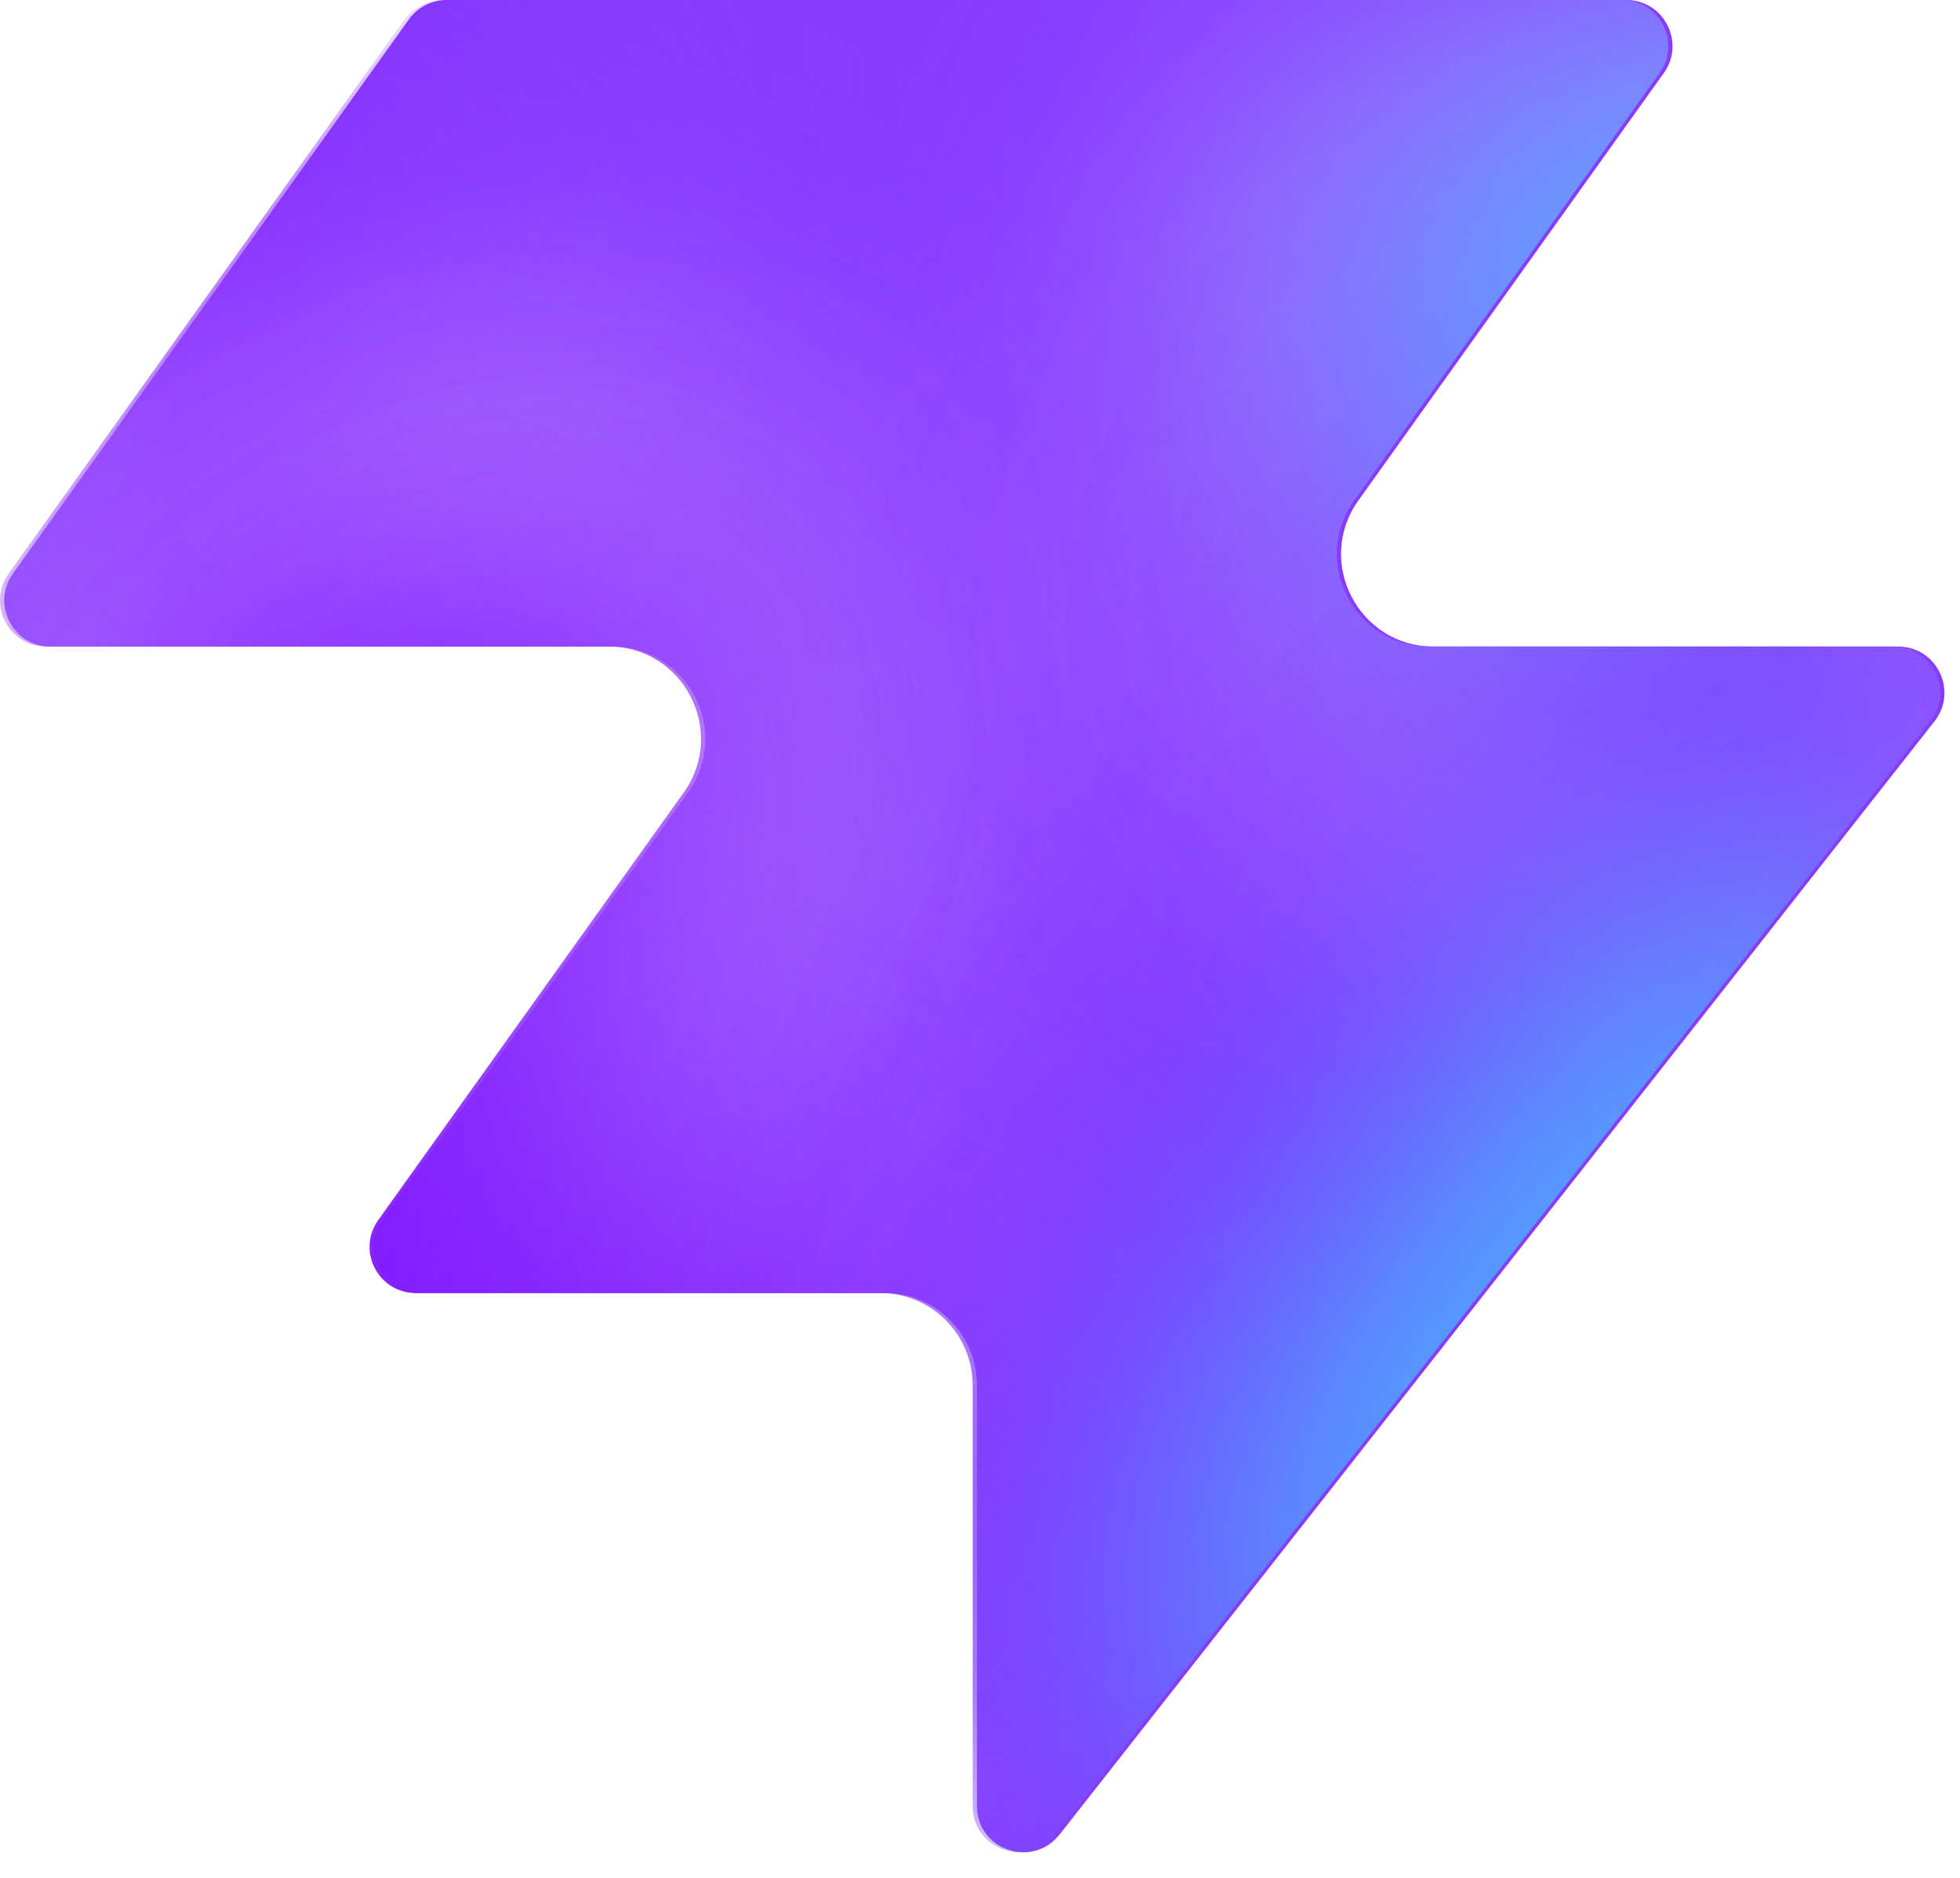
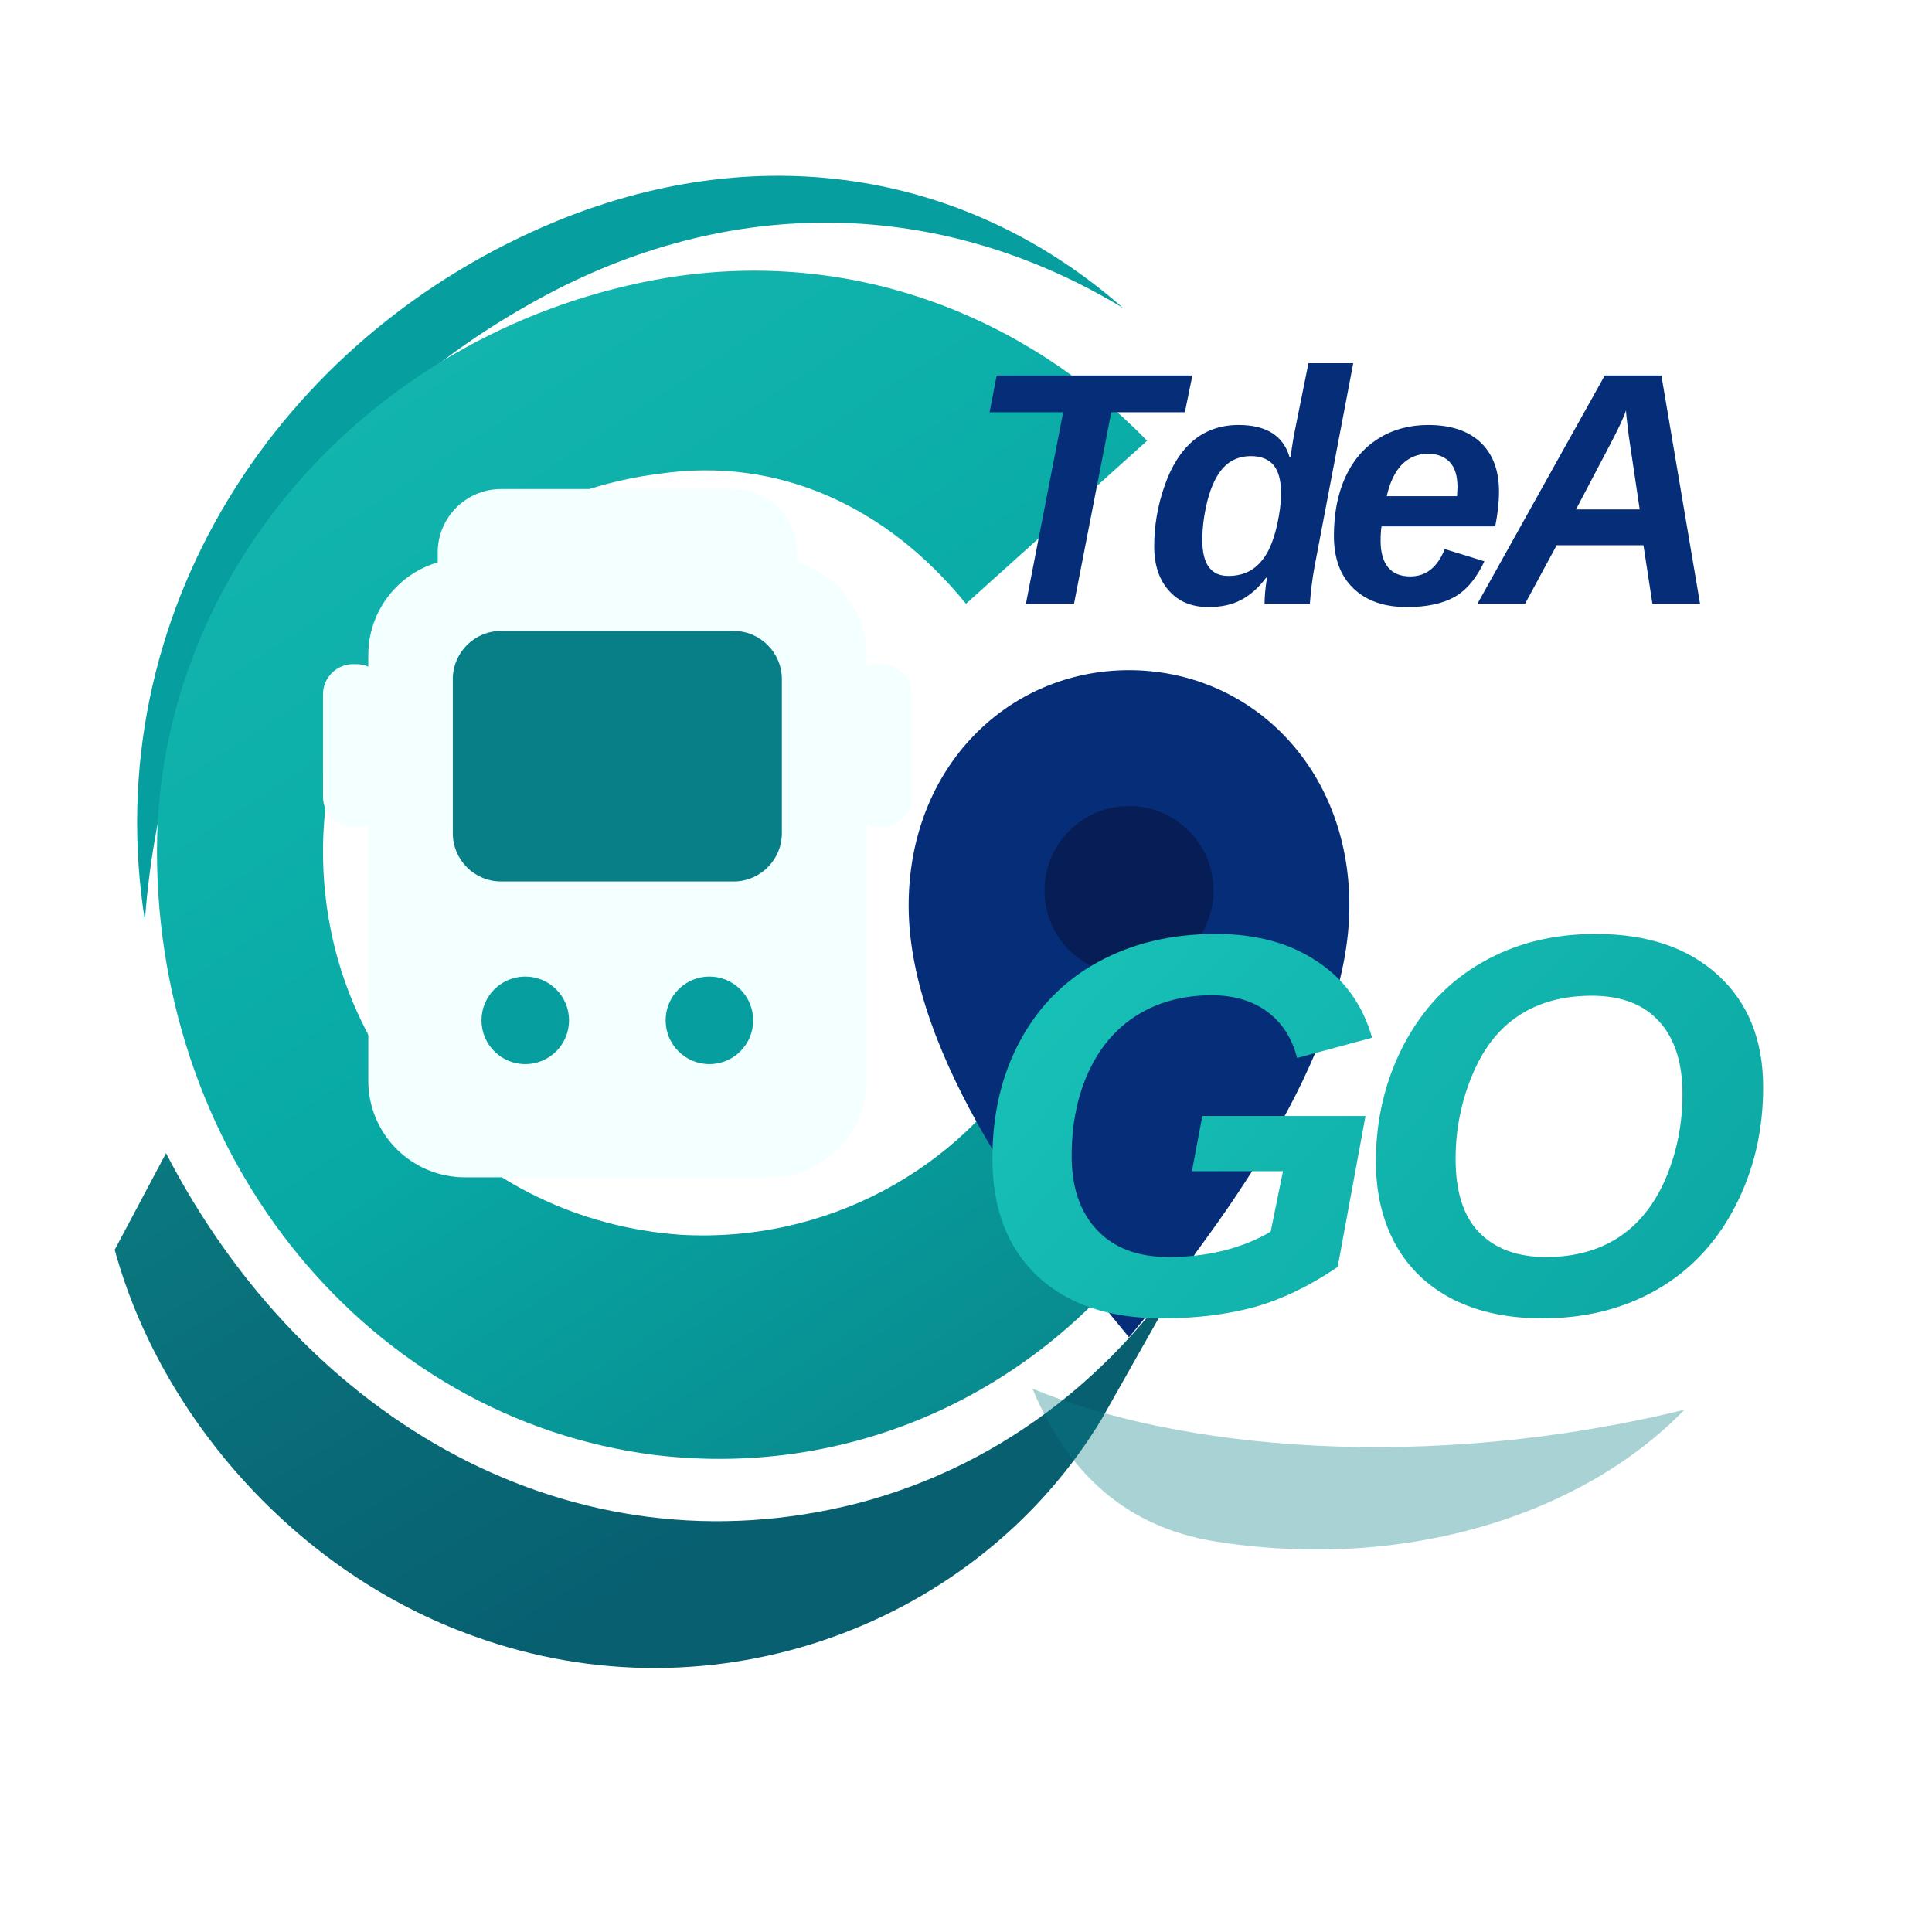
- <svg xmlns="http://www.w3.org/2000/svg" width="48" height="46" fill="none" viewBox="0 0 48 46">
-   <path fill="#863bff" d="M25.946 44.938c-.664.845-2.021.375-2.021-.698V33.937a2.26 2.26 0 0 0-2.262-2.262H10.287c-.92 0-1.456-1.04-.92-1.788l7.48-10.471c1.07-1.497 0-3.578-1.842-3.578H1.237c-.92 0-1.456-1.04-.92-1.788L10.013.474c.214-.297.556-.474.92-.474h28.894c.92 0 1.456 1.04.92 1.788l-7.48 10.471c-1.07 1.498 0 3.579 1.842 3.579h11.377c.943 0 1.473 1.088.89 1.83L25.947 44.94z" style="fill:#863bff;fill:color(display-p3 .525 .23 1);fill-opacity:1" />
-   <mask id="a" width="48" height="46" x="0" y="0" maskUnits="userSpaceOnUse" style="mask-type:alpha">
-     <path fill="#000" d="M25.842 44.938c-.664.844-2.021.375-2.021-.698V33.937a2.26 2.26 0 0 0-2.262-2.262H10.183c-.92 0-1.456-1.04-.92-1.788l7.48-10.471c1.07-1.498 0-3.579-1.842-3.579H1.133c-.92 0-1.456-1.04-.92-1.787L9.91.473c.214-.297.556-.474.92-.474h28.894c.92 0 1.456 1.04.92 1.788l-7.48 10.471c-1.07 1.498 0 3.578 1.842 3.578h11.377c.943 0 1.473 1.088.89 1.832L25.843 44.94z" style="fill:#000;fill-opacity:1" />
-   </mask>
-   <g mask="url(#a)">
-     <g filter="url(#b)">
-       <ellipse cx="5.508" cy="14.704" fill="#ede6ff" rx="5.508" ry="14.704" style="fill:#ede6ff;fill:color(display-p3 .927 .903 1);fill-opacity:1" transform="matrix(.00324 1 1 -.00324 -4.47 31.516)" />
-     </g>
-     <g filter="url(#c)">
-       <ellipse cx="10.399" cy="29.851" fill="#ede6ff" rx="10.399" ry="29.851" style="fill:#ede6ff;fill:color(display-p3 .927 .903 1);fill-opacity:1" transform="matrix(.00324 1 1 -.00324 -39.328 7.883)" />
-     </g>
-     <g filter="url(#d)">
-       <ellipse cx="5.508" cy="30.487" fill="#7e14ff" rx="5.508" ry="30.487" style="fill:#7e14ff;fill:color(display-p3 .492 .077 1);fill-opacity:1" transform="rotate(89.814 -25.913 -14.639)scale(1 -1)" />
-     </g>
-     <g filter="url(#e)">
-       <ellipse cx="5.508" cy="30.599" fill="#7e14ff" rx="5.508" ry="30.599" style="fill:#7e14ff;fill:color(display-p3 .492 .077 1);fill-opacity:1" transform="rotate(89.814 -32.644 -3.334)scale(1 -1)" />
-     </g>
-     <g filter="url(#f)">
-       <ellipse cx="5.508" cy="30.599" fill="#7e14ff" rx="5.508" ry="30.599" style="fill:#7e14ff;fill:color(display-p3 .492 .077 1);fill-opacity:1" transform="matrix(.00324 1 1 -.00324 -34.34 30.47)" />
-     </g>
-     <g filter="url(#g)">
-       <ellipse cx="14.072" cy="22.078" fill="#ede6ff" rx="14.072" ry="22.078" style="fill:#ede6ff;fill:color(display-p3 .927 .903 1);fill-opacity:1" transform="rotate(93.35 24.506 48.493)scale(-1 1)" />
-     </g>
-     <g filter="url(#h)">
-       <ellipse cx="3.47" cy="21.501" fill="#7e14ff" rx="3.47" ry="21.501" style="fill:#7e14ff;fill:color(display-p3 .492 .077 1);fill-opacity:1" transform="rotate(89.009 28.708 47.59)scale(-1 1)" />
-     </g>
-     <g filter="url(#i)">
-       <ellipse cx="3.47" cy="21.501" fill="#7e14ff" rx="3.47" ry="21.501" style="fill:#7e14ff;fill:color(display-p3 .492 .077 1);fill-opacity:1" transform="rotate(89.009 28.708 47.59)scale(-1 1)" />
-     </g>
-     <g filter="url(#j)">
-       <ellipse cx=".387" cy="8.972" fill="#7e14ff" rx="4.407" ry="29.108" style="fill:#7e14ff;fill:color(display-p3 .492 .077 1);fill-opacity:1" transform="rotate(39.51 .387 8.972)" />
-     </g>
-     <g filter="url(#k)">
-       <ellipse cx="47.523" cy="-6.092" fill="#7e14ff" rx="4.407" ry="29.108" style="fill:#7e14ff;fill:color(display-p3 .492 .077 1);fill-opacity:1" transform="rotate(37.892 47.523 -6.092)" />
-     </g>
-     <g filter="url(#l)">
-       <ellipse cx="41.412" cy="6.333" fill="#47bfff" rx="5.971" ry="9.665" style="fill:#47bfff;fill:color(display-p3 .28 .748 1);fill-opacity:1" transform="rotate(37.892 41.412 6.333)" />
-     </g>
-     <g filter="url(#m)">
-       <ellipse cx="-1.879" cy="38.332" fill="#7e14ff" rx="4.407" ry="29.108" style="fill:#7e14ff;fill:color(display-p3 .492 .077 1);fill-opacity:1" transform="rotate(37.892 -1.88 38.332)" />
-     </g>
-     <g filter="url(#n)">
-       <ellipse cx="-1.879" cy="38.332" fill="#7e14ff" rx="4.407" ry="29.108" style="fill:#7e14ff;fill:color(display-p3 .492 .077 1);fill-opacity:1" transform="rotate(37.892 -1.88 38.332)" />
-     </g>
-     <g filter="url(#o)">
-       <ellipse cx="35.651" cy="29.907" fill="#7e14ff" rx="4.407" ry="29.108" style="fill:#7e14ff;fill:color(display-p3 .492 .077 1);fill-opacity:1" transform="rotate(37.892 35.651 29.907)" />
-     </g>
-     <g filter="url(#p)">
-       <ellipse cx="38.418" cy="32.4" fill="#47bfff" rx="5.971" ry="15.297" style="fill:#47bfff;fill:color(display-p3 .28 .748 1);fill-opacity:1" transform="rotate(37.892 38.418 32.4)" />
-     </g>
-   </g>
+ <svg xmlns="http://www.w3.org/2000/svg" width="64" height="64" viewBox="0 0 64 64" fill="none">
  <defs>
-     <filter id="b" width="60.045" height="41.654" x="-19.77" y="16.149" color-interpolation-filters="sRGB" filterUnits="userSpaceOnUse">
-       <feFlood flood-opacity="0" result="BackgroundImageFix" />
-       <feBlend in="SourceGraphic" in2="BackgroundImageFix" result="shape" />
-       <feGaussianBlur result="effect1_foregroundBlur_2002_17158" stdDeviation="7.659" />
-     </filter>
-     <filter id="c" width="90.34" height="51.437" x="-54.613" y="-7.533" color-interpolation-filters="sRGB" filterUnits="userSpaceOnUse">
-       <feFlood flood-opacity="0" result="BackgroundImageFix" />
-       <feBlend in="SourceGraphic" in2="BackgroundImageFix" result="shape" />
-       <feGaussianBlur result="effect1_foregroundBlur_2002_17158" stdDeviation="7.659" />
-     </filter>
-     <filter id="d" width="79.355" height="29.4" x="-49.64" y="2.03" color-interpolation-filters="sRGB" filterUnits="userSpaceOnUse">
-       <feFlood flood-opacity="0" result="BackgroundImageFix" />
-       <feBlend in="SourceGraphic" in2="BackgroundImageFix" result="shape" />
-       <feGaussianBlur result="effect1_foregroundBlur_2002_17158" stdDeviation="4.596" />
-     </filter>
-     <filter id="e" width="79.579" height="29.4" x="-45.045" y="20.029" color-interpolation-filters="sRGB" filterUnits="userSpaceOnUse">
-       <feFlood flood-opacity="0" result="BackgroundImageFix" />
-       <feBlend in="SourceGraphic" in2="BackgroundImageFix" result="shape" />
-       <feGaussianBlur result="effect1_foregroundBlur_2002_17158" stdDeviation="4.596" />
-     </filter>
-     <filter id="f" width="79.579" height="29.4" x="-43.513" y="21.178" color-interpolation-filters="sRGB" filterUnits="userSpaceOnUse">
-       <feFlood flood-opacity="0" result="BackgroundImageFix" />
-       <feBlend in="SourceGraphic" in2="BackgroundImageFix" result="shape" />
-       <feGaussianBlur result="effect1_foregroundBlur_2002_17158" stdDeviation="4.596" />
-     </filter>
-     <filter id="g" width="74.749" height="58.852" x="15.756" y="-17.901" color-interpolation-filters="sRGB" filterUnits="userSpaceOnUse">
-       <feFlood flood-opacity="0" result="BackgroundImageFix" />
-       <feBlend in="SourceGraphic" in2="BackgroundImageFix" result="shape" />
-       <feGaussianBlur result="effect1_foregroundBlur_2002_17158" stdDeviation="7.659" />
-     </filter>
-     <filter id="h" width="61.377" height="25.362" x="23.548" y="2.284" color-interpolation-filters="sRGB" filterUnits="userSpaceOnUse">
-       <feFlood flood-opacity="0" result="BackgroundImageFix" />
-       <feBlend in="SourceGraphic" in2="BackgroundImageFix" result="shape" />
-       <feGaussianBlur result="effect1_foregroundBlur_2002_17158" stdDeviation="4.596" />
-     </filter>
-     <filter id="i" width="61.377" height="25.362" x="23.548" y="2.284" color-interpolation-filters="sRGB" filterUnits="userSpaceOnUse">
-       <feFlood flood-opacity="0" result="BackgroundImageFix" />
-       <feBlend in="SourceGraphic" in2="BackgroundImageFix" result="shape" />
-       <feGaussianBlur result="effect1_foregroundBlur_2002_17158" stdDeviation="4.596" />
-     </filter>
-     <filter id="j" width="56.045" height="63.649" x="-27.636" y="-22.853" color-interpolation-filters="sRGB" filterUnits="userSpaceOnUse">
-       <feFlood flood-opacity="0" result="BackgroundImageFix" />
-       <feBlend in="SourceGraphic" in2="BackgroundImageFix" result="shape" />
-       <feGaussianBlur result="effect1_foregroundBlur_2002_17158" stdDeviation="4.596" />
-     </filter>
-     <filter id="k" width="54.814" height="64.646" x="20.116" y="-38.415" color-interpolation-filters="sRGB" filterUnits="userSpaceOnUse">
-       <feFlood flood-opacity="0" result="BackgroundImageFix" />
-       <feBlend in="SourceGraphic" in2="BackgroundImageFix" result="shape" />
-       <feGaussianBlur result="effect1_foregroundBlur_2002_17158" stdDeviation="4.596" />
-     </filter>
-     <filter id="l" width="33.541" height="35.313" x="24.641" y="-11.323" color-interpolation-filters="sRGB" filterUnits="userSpaceOnUse">
-       <feFlood flood-opacity="0" result="BackgroundImageFix" />
-       <feBlend in="SourceGraphic" in2="BackgroundImageFix" result="shape" />
-       <feGaussianBlur result="effect1_foregroundBlur_2002_17158" stdDeviation="4.596" />
-     </filter>
-     <filter id="m" width="54.814" height="64.646" x="-29.286" y="6.009" color-interpolation-filters="sRGB" filterUnits="userSpaceOnUse">
-       <feFlood flood-opacity="0" result="BackgroundImageFix" />
-       <feBlend in="SourceGraphic" in2="BackgroundImageFix" result="shape" />
-       <feGaussianBlur result="effect1_foregroundBlur_2002_17158" stdDeviation="4.596" />
-     </filter>
-     <filter id="n" width="54.814" height="64.646" x="-29.286" y="6.009" color-interpolation-filters="sRGB" filterUnits="userSpaceOnUse">
-       <feFlood flood-opacity="0" result="BackgroundImageFix" />
-       <feBlend in="SourceGraphic" in2="BackgroundImageFix" result="shape" />
-       <feGaussianBlur result="effect1_foregroundBlur_2002_17158" stdDeviation="4.596" />
-     </filter>
-     <filter id="o" width="54.814" height="64.646" x="8.244" y="-2.416" color-interpolation-filters="sRGB" filterUnits="userSpaceOnUse">
-       <feFlood flood-opacity="0" result="BackgroundImageFix" />
-       <feBlend in="SourceGraphic" in2="BackgroundImageFix" result="shape" />
-       <feGaussianBlur result="effect1_foregroundBlur_2002_17158" stdDeviation="4.596" />
-     </filter>
-     <filter id="p" width="39.409" height="43.623" x="18.713" y="10.588" color-interpolation-filters="sRGB" filterUnits="userSpaceOnUse">
-       <feFlood flood-opacity="0" result="BackgroundImageFix" />
-       <feBlend in="SourceGraphic" in2="BackgroundImageFix" result="shape" />
-       <feGaussianBlur result="effect1_foregroundBlur_2002_17158" stdDeviation="4.596" />
-     </filter>
+     <linearGradient id="teal" x1="4" y1="8" x2="34" y2="54" gradientUnits="userSpaceOnUse">
+       <stop offset="0" stop-color="#16B9B0" />
+       <stop offset="0.55" stop-color="#08A9A5" />
+       <stop offset="1" stop-color="#087F86" />
+     </linearGradient>
+     <linearGradient id="go" x1="34" y1="34" x2="60" y2="57" gradientUnits="userSpaceOnUse">
+       <stop offset="0" stop-color="#17C0B6" />
+       <stop offset="1" stop-color="#079B9B" />
+     </linearGradient>
+     <linearGradient id="shadow" x1="8" y1="13" x2="29" y2="48" gradientUnits="userSpaceOnUse">
+       <stop offset="0" stop-color="#0E918F" />
+       <stop offset="1" stop-color="#075F70" />
+     </linearGradient>
  </defs>
+   <path d="M4.8 30.5        C3.2 20.4 9.2 11.1 18.5 7.3        C25.4 4.5 32.2 5.8 37.2 10.2        C30.9 6.4 23.8 6.5 17.5 10.1        C9.7 14.5 5.4 22.2 4.8 30.5Z" fill="#079E9F" />
+   <path d="M5.2 28.2        C5.2 18.8 12.5 10.8 22.1 9.2        C28.3 8.2 34.0 10.5 38.0 14.6        L32.0 20.0        C29.4 16.8 25.8 15.1 21.8 15.7        C15.5 16.5 10.7 21.8 10.7 28.2        C10.7 35.0 15.8 40.4 22.5 40.9        C27.4 41.2 31.8 38.7 34.1 34.9        L38.8 40.0        C34.9 46.0 28.4 49.0 21.7 48.2        C12.2 47.0 5.2 38.4 5.2 28.2Z" fill="url(#teal)" />
+   <path d="M5.5 38.2        C10.1 47.1 19.0 52.2 28.4 49.8        C33.4 48.5 37.4 45.2 40.0 40.8        L36.5 47.0        C32.4 53.8 23.7 57.1 15.7 54.2        C9.8 52.1 5.3 46.9 3.8 41.4Z" fill="url(#shadow)" />
+   <rect x="12.2" y="18.5" width="16.5" height="20.5" rx="3.2" fill="#F4FFFF" />
+   <rect x="14.5" y="16.2" width="11.9" height="4.6" rx="2.1" fill="#F4FFFF" />
+   <rect x="15" y="20.9" width="10.9" height="8.3" rx="1.6" fill="#087F86" />
+   <rect x="15.1" y="31.0" width="10.7" height="6.3" rx="1.5" fill="#F4FFFF" />
+   <circle cx="17.4" cy="33.8" r="1.45" fill="#079E9F" />
+   <circle cx="23.5" cy="33.8" r="1.45" fill="#079E9F" />
+   <rect x="16.2" y="36.5" width="8.6" height="2.2" rx="0.8" fill="#F4FFFF" />
+   <rect x="10.7" y="22.0" width="2.1" height="5.4" rx="1" fill="#F4FFFF" />
+   <rect x="28.1" y="22.0" width="2.1" height="5.4" rx="1" fill="#F4FFFF" />
+   <path d="M30.1 30.0        C30.1 25.4 33.4 22.2 37.4 22.2        C41.4 22.2 44.7 25.4 44.7 30.0        C44.7 35.0 40.3 40.8 37.4 44.3        C34.5 40.8 30.1 35.0 30.1 30.0Z" fill="#062E78" />
+   <circle cx="37.4" cy="29.5" r="2.8" fill="#061E55" />
+   <text x="32" y="20" fill="#062E78" font-family="Arial, Helvetica, sans-serif" font-size="11" font-weight="900" font-style="italic" letter-spacing="-0.8">TdeA</text>
+   <text x="32" y="43.5" fill="url(#go)" font-family="Arial, Helvetica, sans-serif" font-size="18" font-weight="900" font-style="italic" letter-spacing="-1.3">GO</text>
+   <path d="M34.2 46.0        C39.0 48.0 47.2 48.8 55.8 46.7        C52.4 50.2 46.6 52.0 40.5 51.1        C37.6 50.7 35.5 49.1 34.2 46.0Z" fill="#087F86" opacity="0.35" />
</svg>
